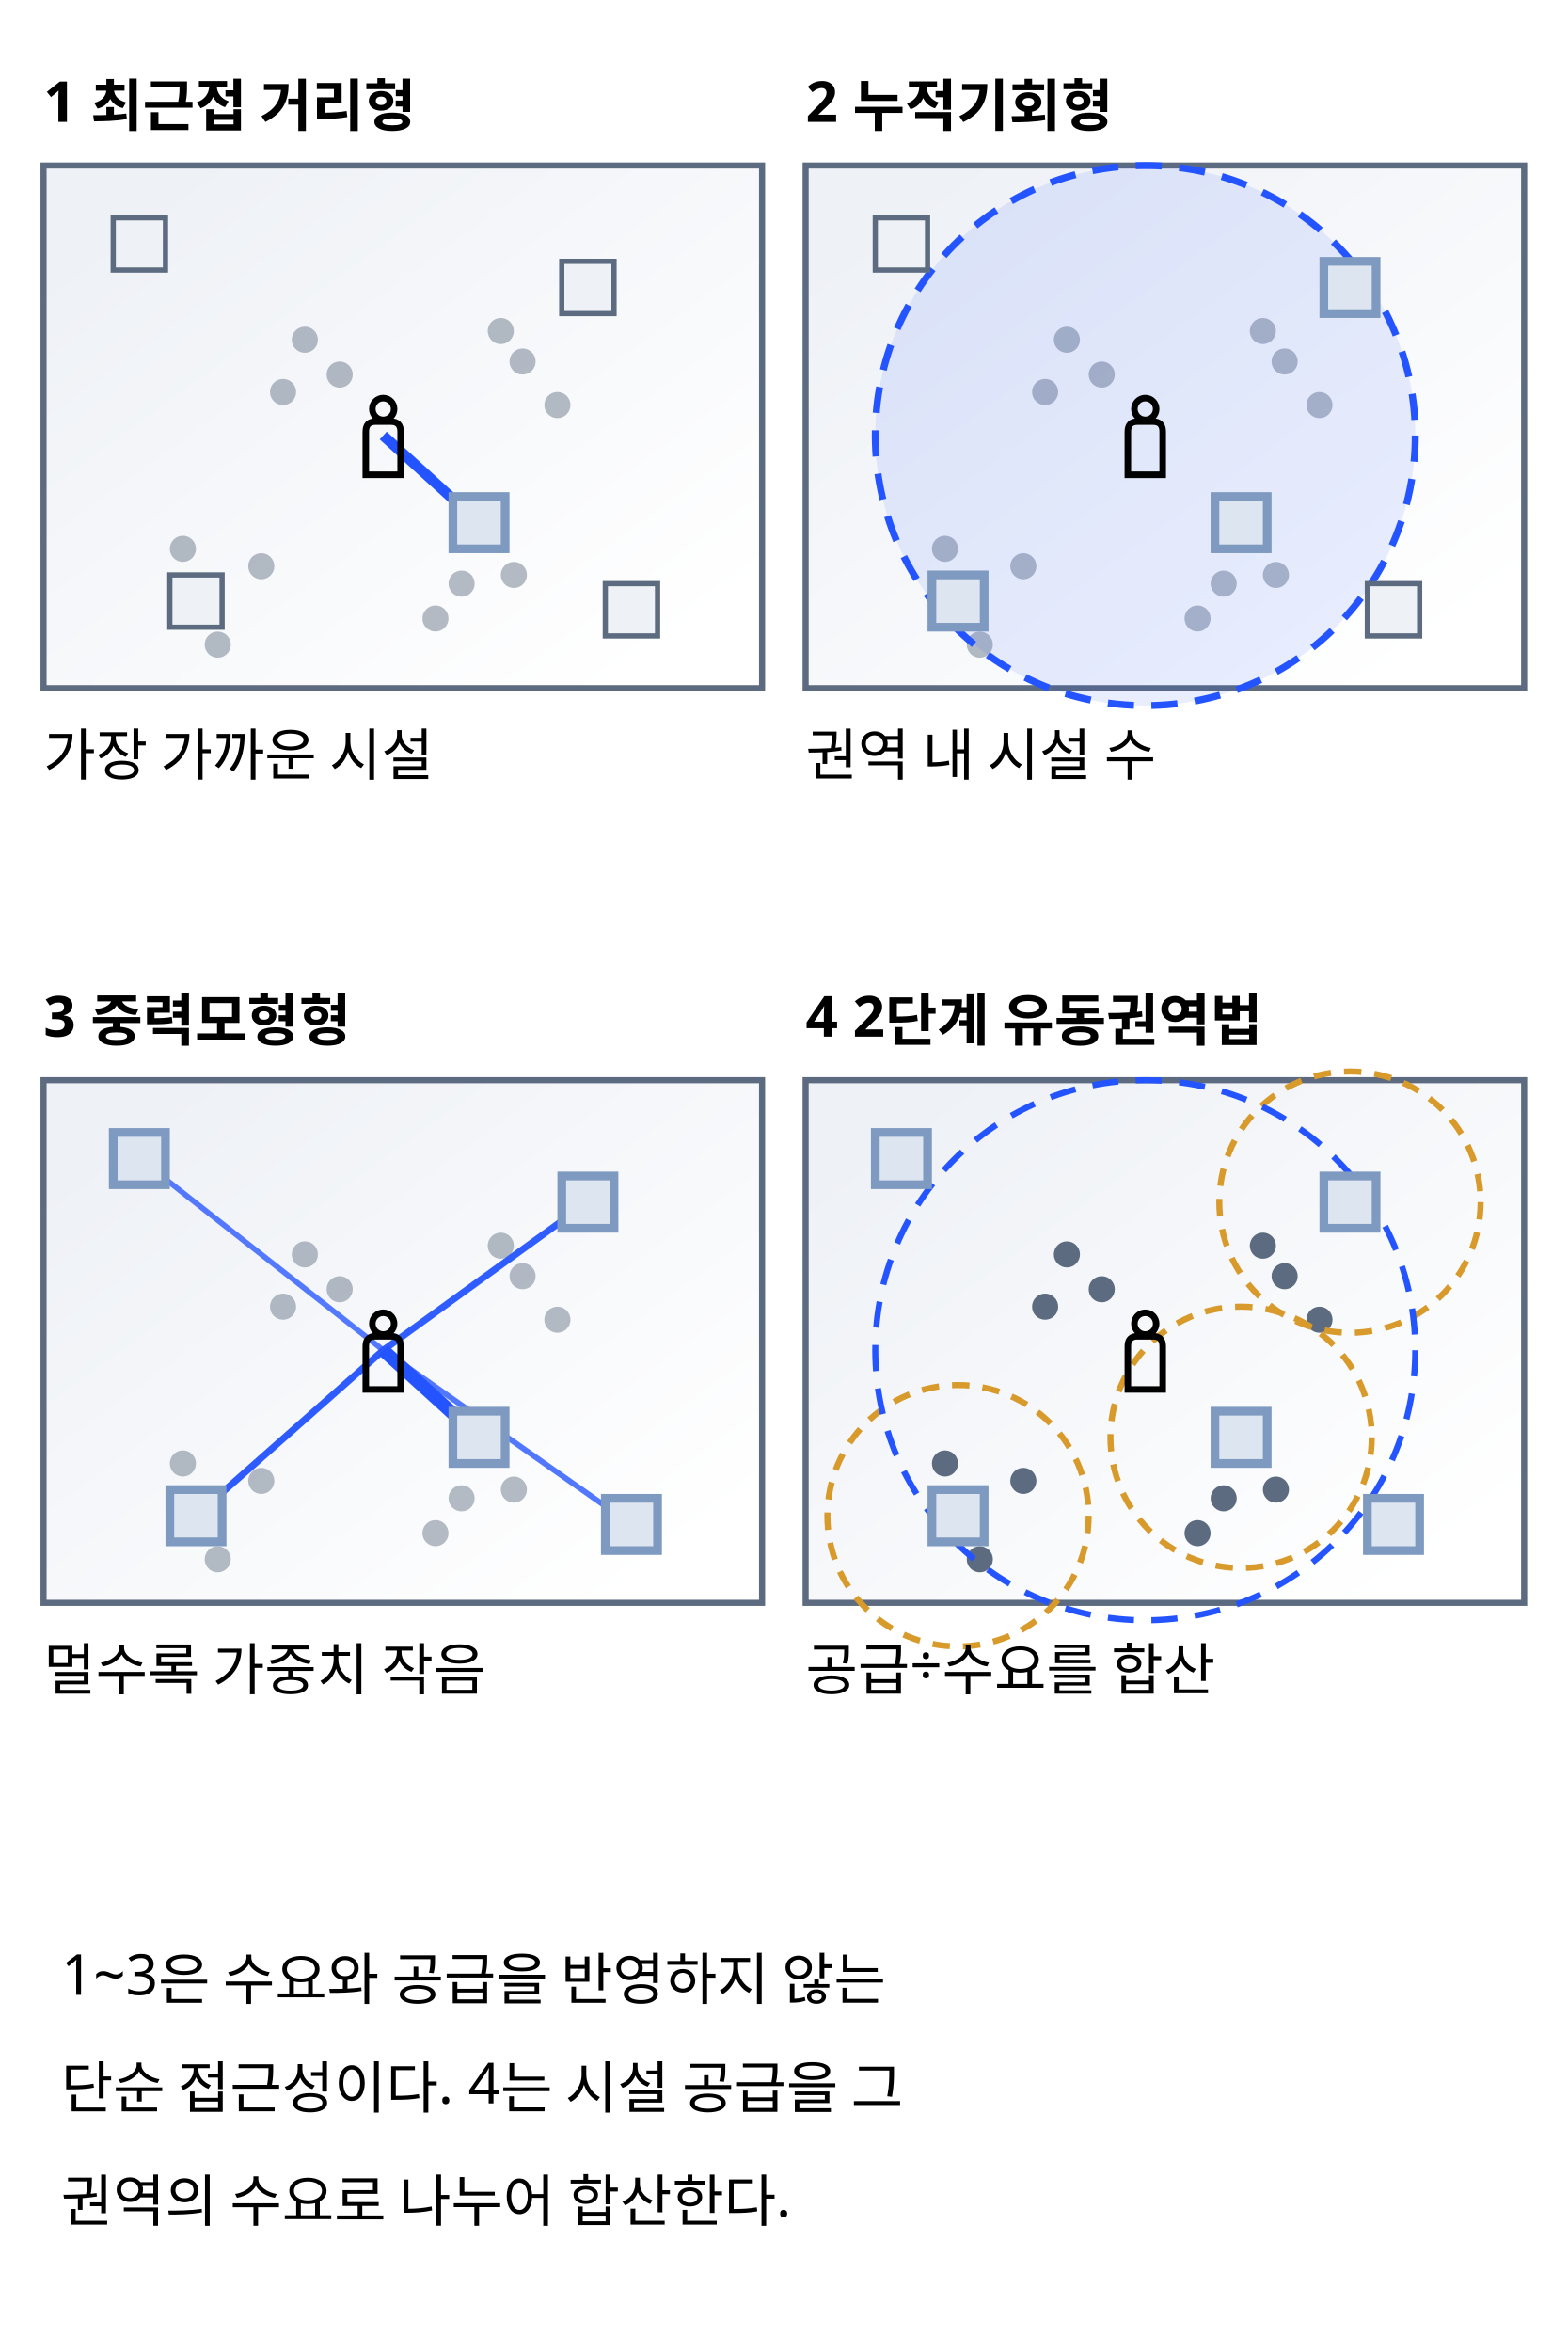
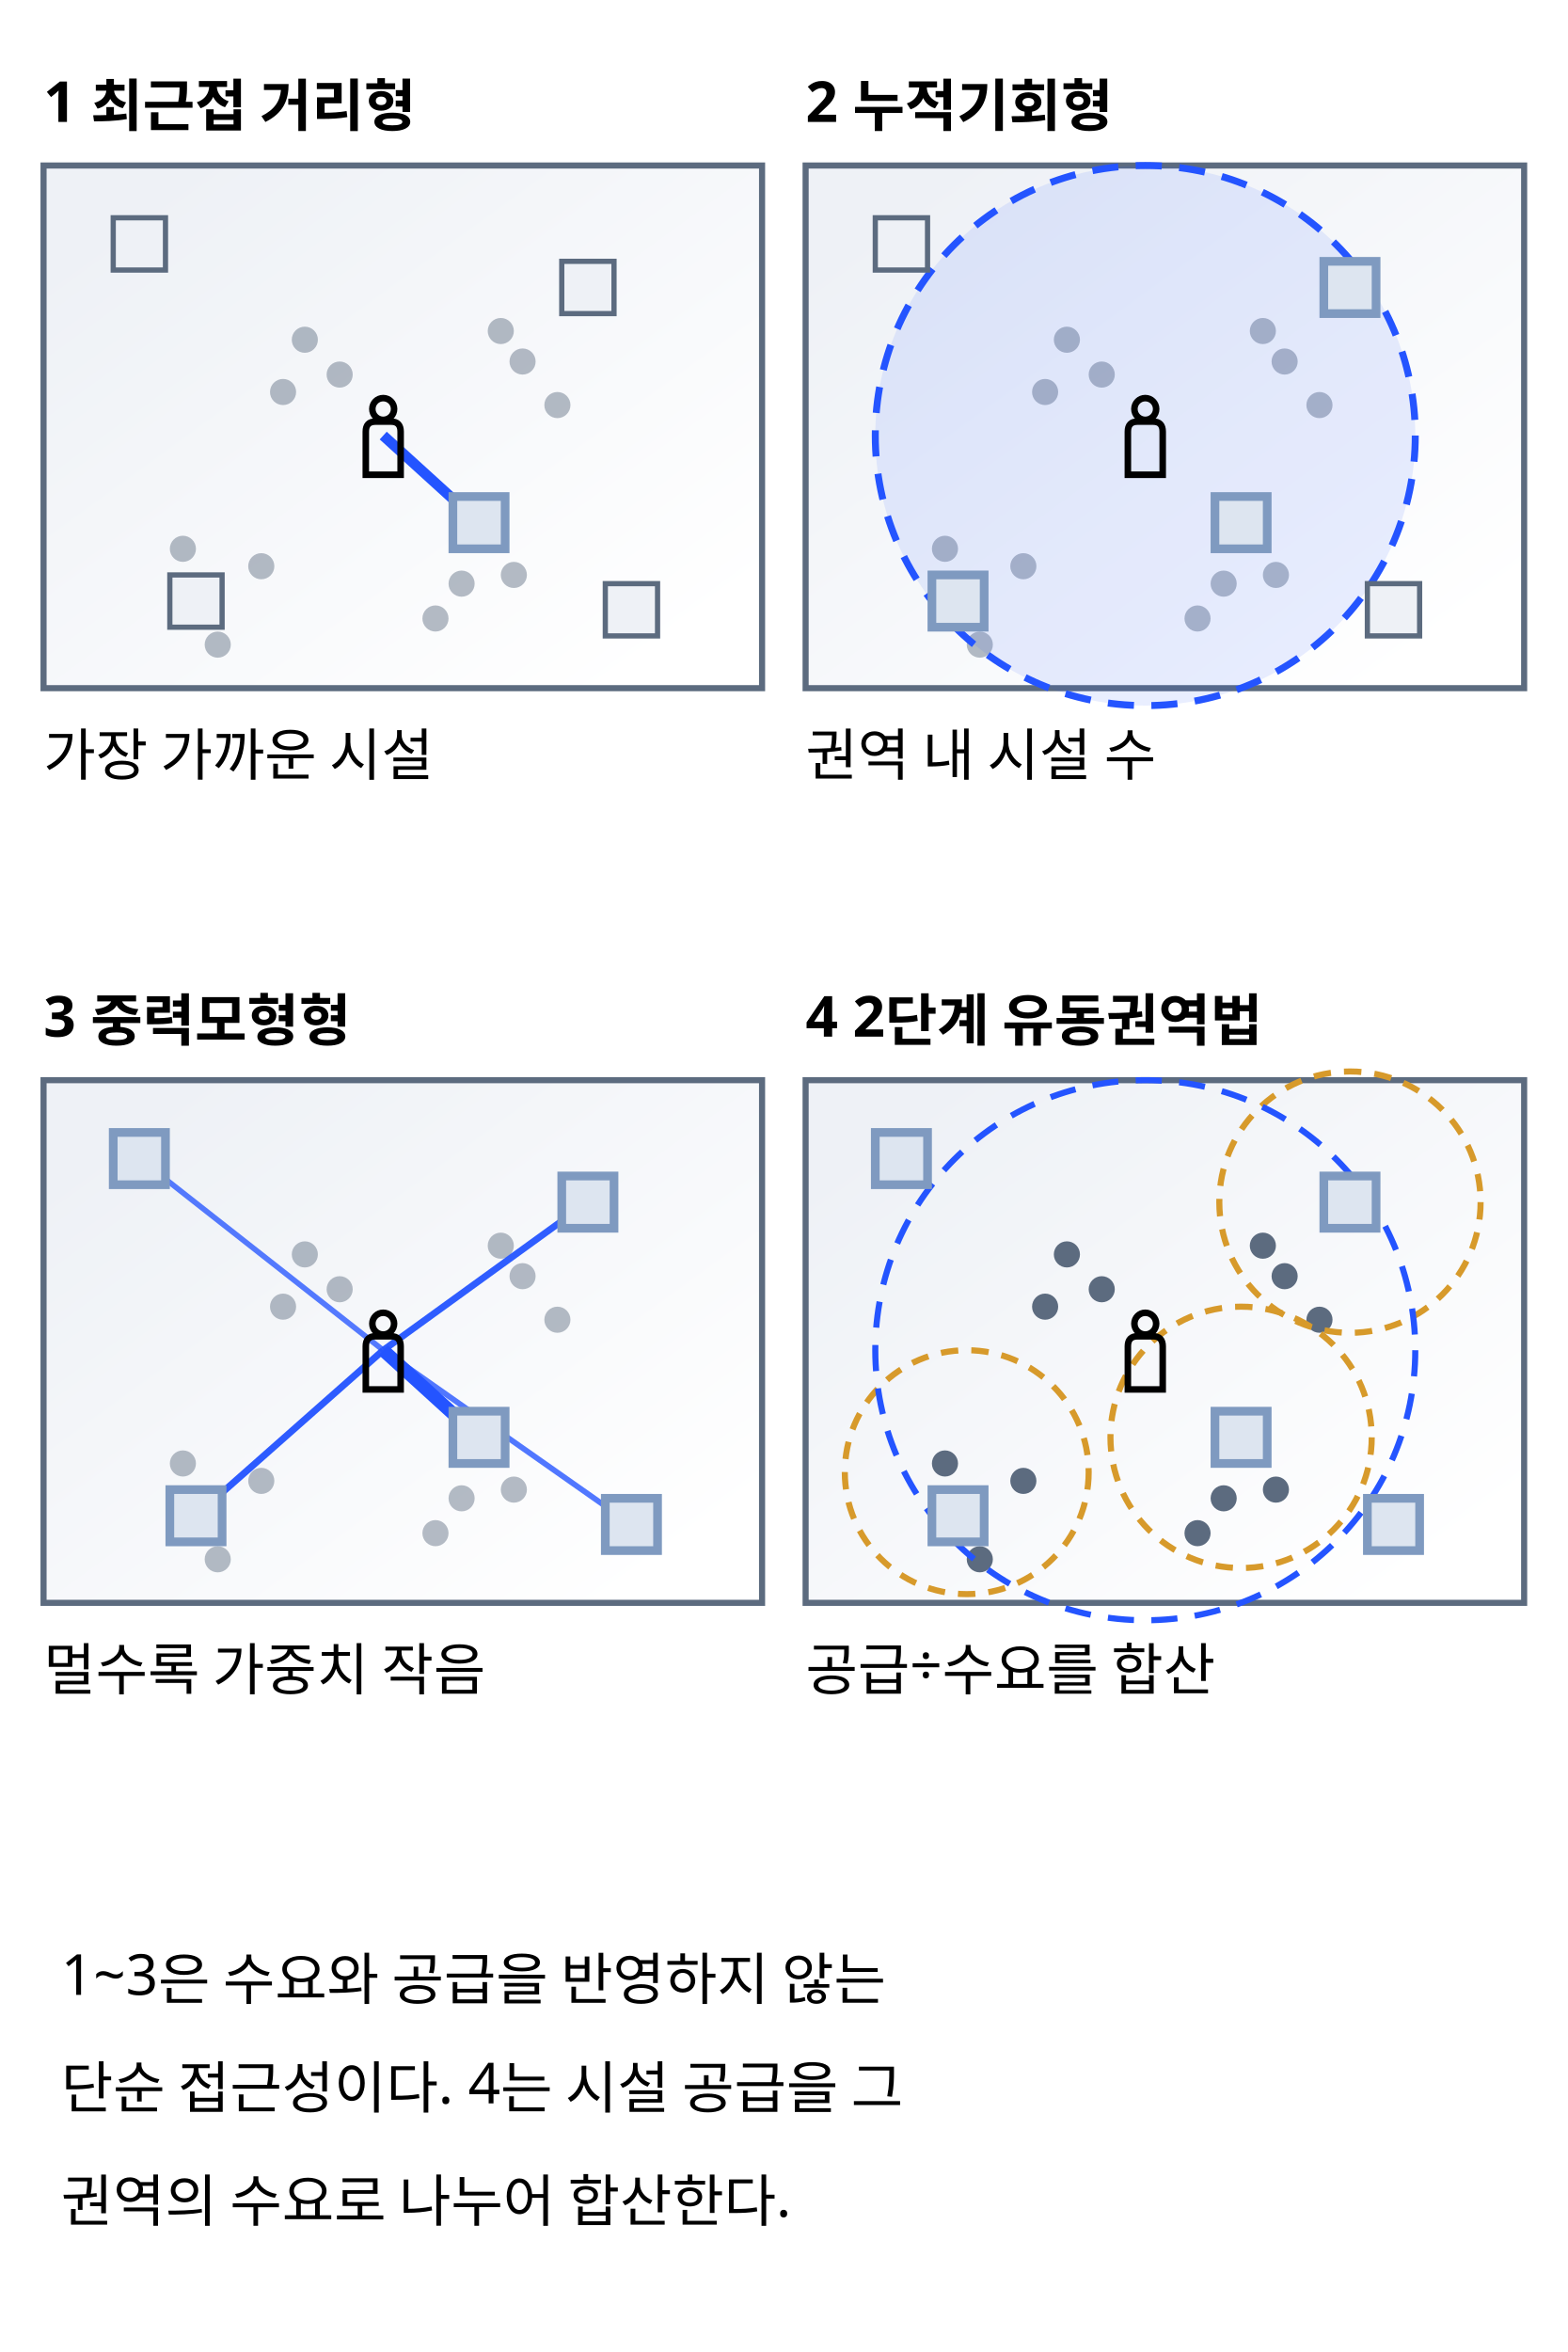
<svg xmlns="http://www.w3.org/2000/svg" class="si si-illus" viewBox="0 0 360 540" style="max-width:360px;color:var(--si-ink,var(--text,#1f2328))" role="img" aria-labelledby="accessibility-index-gis-t" font-family="'Pretendard','Noto Sans KR','Apple SD Gothic Neo',sans-serif" font-size="13" fill="currentColor">
  <defs>
    <linearGradient id="accessibility-index-gis-g0" x1="0.1" y1="0.1" x2="0.9" y2="0.9">
      <stop offset="0" style="stop-color:var(--si-gray-f,#eef1f6)" />
      <stop offset="1" style="stop-color:var(--si-bg,#ffffff)" />
    </linearGradient>
    <linearGradient id="accessibility-index-gis-g1" x1="0.1" y1="0.1" x2="0.9" y2="0.9">
      <stop offset="0" style="stop-color:var(--si-gray-f,#eef1f6)" />
      <stop offset="1" style="stop-color:var(--si-bg,#ffffff)" />
    </linearGradient>
    <linearGradient id="accessibility-index-gis-g2" x1="0.1" y1="0.1" x2="0.9" y2="0.9">
      <stop offset="0" style="stop-color:var(--si-gray-f,#eef1f6)" />
      <stop offset="1" style="stop-color:var(--si-bg,#ffffff)" />
    </linearGradient>
    <linearGradient id="accessibility-index-gis-g3" x1="0.1" y1="0.1" x2="0.9" y2="0.9">
      <stop offset="0" style="stop-color:var(--si-gray-f,#eef1f6)" />
      <stop offset="1" style="stop-color:var(--si-bg,#ffffff)" />
    </linearGradient>
  </defs>
  <text x="10" y="28" font-weight="700">1 최근접 거리형</text>
  <rect x="10" y="38" width="165" height="120" style="stroke:var(--si-general,#5c6b7f);fill:url(#accessibility-index-gis-g0)" stroke-width="1.4" />
  <circle cx="70" cy="78" r="2.2" style="stroke:var(--si-general,#5c6b7f);fill:var(--si-general,#5c6b7f)" stroke-width="1.6" opacity="0.45" />
  <circle cx="78" cy="86" r="2.2" style="stroke:var(--si-general,#5c6b7f);fill:var(--si-general,#5c6b7f)" stroke-width="1.6" opacity="0.45" />
  <circle cx="65" cy="90" r="2.2" style="stroke:var(--si-general,#5c6b7f);fill:var(--si-general,#5c6b7f)" stroke-width="1.6" opacity="0.45" />
  <circle cx="120" cy="83" r="2.2" style="stroke:var(--si-general,#5c6b7f);fill:var(--si-general,#5c6b7f)" stroke-width="1.6" opacity="0.45" />
  <circle cx="128" cy="93" r="2.2" style="stroke:var(--si-general,#5c6b7f);fill:var(--si-general,#5c6b7f)" stroke-width="1.6" opacity="0.45" />
  <circle cx="115" cy="76" r="2.2" style="stroke:var(--si-general,#5c6b7f);fill:var(--si-general,#5c6b7f)" stroke-width="1.6" opacity="0.45" />
  <circle cx="42" cy="126" r="2.2" style="stroke:var(--si-general,#5c6b7f);fill:var(--si-general,#5c6b7f)" stroke-width="1.6" opacity="0.45" />
  <circle cx="50" cy="148" r="2.2" style="stroke:var(--si-general,#5c6b7f);fill:var(--si-general,#5c6b7f)" stroke-width="1.6" opacity="0.45" />
  <circle cx="60" cy="130" r="2.2" style="stroke:var(--si-general,#5c6b7f);fill:var(--si-general,#5c6b7f)" stroke-width="1.6" opacity="0.45" />
  <circle cx="106" cy="134" r="2.2" style="stroke:var(--si-general,#5c6b7f);fill:var(--si-general,#5c6b7f)" stroke-width="1.6" opacity="0.45" />
  <circle cx="118" cy="132" r="2.2" style="stroke:var(--si-general,#5c6b7f);fill:var(--si-general,#5c6b7f)" stroke-width="1.6" opacity="0.45" />
  <circle cx="100" cy="142" r="2.2" style="stroke:var(--si-general,#5c6b7f);fill:var(--si-general,#5c6b7f)" stroke-width="1.6" opacity="0.45" />
  <rect x="26" y="50" width="12" height="12" style="stroke:var(--si-general,#5c6b7f);fill:var(--si-gray-f,#eef1f6)" stroke-width="1.2" />
  <rect x="129" y="60" width="12" height="12" style="stroke:var(--si-general,#5c6b7f);fill:var(--si-gray-f,#eef1f6)" stroke-width="1.2" />
  <rect x="139" y="134" width="12" height="12" style="stroke:var(--si-general,#5c6b7f);fill:var(--si-gray-f,#eef1f6)" stroke-width="1.2" />
  <rect x="39" y="132" width="12" height="12" style="stroke:var(--si-general,#5c6b7f);fill:var(--si-gray-f,#eef1f6)" stroke-width="1.2" />
  <line x1="88" y1="100" x2="110" y2="120" style="stroke:var(--si-accent,#2454ff);fill:none" stroke-width="2.4" />
  <rect x="104" y="114" width="12" height="12" style="stroke:var(--si-blue-s,#7f9ac0);fill:var(--si-blue-f,#dde5f0)" stroke-width="2" />
  <path d="M84,109 L84,99.1 Q84,96.8 86.2,96.8 L89.8,96.8 Q92,96.8 92,99.1 L92,109Z" style="stroke:currentColor;fill:none" stroke-width="1.5" />
  <circle cx="88" cy="93.9" r="2.5" style="stroke:currentColor;fill:none" stroke-width="1.5" />
  <text x="10" y="178">가장 가까운 시설</text>
  <text x="185" y="28" font-weight="700">2 누적기회형</text>
  <rect x="185" y="38" width="165" height="120" style="stroke:var(--si-general,#5c6b7f);fill:url(#accessibility-index-gis-g1)" stroke-width="1.4" />
  <circle cx="245" cy="78" r="2.2" style="stroke:var(--si-general,#5c6b7f);fill:var(--si-general,#5c6b7f)" stroke-width="1.6" opacity="0.45" />
  <circle cx="253" cy="86" r="2.2" style="stroke:var(--si-general,#5c6b7f);fill:var(--si-general,#5c6b7f)" stroke-width="1.6" opacity="0.45" />
  <circle cx="240" cy="90" r="2.2" style="stroke:var(--si-general,#5c6b7f);fill:var(--si-general,#5c6b7f)" stroke-width="1.6" opacity="0.45" />
  <circle cx="295" cy="83" r="2.2" style="stroke:var(--si-general,#5c6b7f);fill:var(--si-general,#5c6b7f)" stroke-width="1.6" opacity="0.45" />
  <circle cx="303" cy="93" r="2.2" style="stroke:var(--si-general,#5c6b7f);fill:var(--si-general,#5c6b7f)" stroke-width="1.6" opacity="0.45" />
  <circle cx="290" cy="76" r="2.2" style="stroke:var(--si-general,#5c6b7f);fill:var(--si-general,#5c6b7f)" stroke-width="1.6" opacity="0.45" />
  <circle cx="217" cy="126" r="2.2" style="stroke:var(--si-general,#5c6b7f);fill:var(--si-general,#5c6b7f)" stroke-width="1.6" opacity="0.45" />
  <circle cx="225" cy="148" r="2.2" style="stroke:var(--si-general,#5c6b7f);fill:var(--si-general,#5c6b7f)" stroke-width="1.6" opacity="0.45" />
  <circle cx="235" cy="130" r="2.2" style="stroke:var(--si-general,#5c6b7f);fill:var(--si-general,#5c6b7f)" stroke-width="1.6" opacity="0.45" />
  <circle cx="281" cy="134" r="2.2" style="stroke:var(--si-general,#5c6b7f);fill:var(--si-general,#5c6b7f)" stroke-width="1.6" opacity="0.45" />
  <circle cx="293" cy="132" r="2.2" style="stroke:var(--si-general,#5c6b7f);fill:var(--si-general,#5c6b7f)" stroke-width="1.6" opacity="0.45" />
  <circle cx="275" cy="142" r="2.2" style="stroke:var(--si-general,#5c6b7f);fill:var(--si-general,#5c6b7f)" stroke-width="1.6" opacity="0.45" />
  <circle cx="263" cy="100" r="62" style="stroke:var(--si-accent,#2454ff);fill:var(--si-accent,#2454ff)" stroke-width="1.6" stroke-dasharray="6 4" fill-opacity="0.1" />
  <rect x="201" y="50" width="12" height="12" style="stroke:var(--si-general,#5c6b7f);fill:var(--si-gray-f,#eef1f6)" stroke-width="1.2" />
  <rect x="304" y="60" width="12" height="12" style="stroke:var(--si-blue-s,#7f9ac0);fill:var(--si-blue-f,#dde5f0)" stroke-width="2" />
  <rect x="314" y="134" width="12" height="12" style="stroke:var(--si-general,#5c6b7f);fill:var(--si-gray-f,#eef1f6)" stroke-width="1.2" />
  <rect x="214" y="132" width="12" height="12" style="stroke:var(--si-blue-s,#7f9ac0);fill:var(--si-blue-f,#dde5f0)" stroke-width="2" />
  <rect x="279" y="114" width="12" height="12" style="stroke:var(--si-blue-s,#7f9ac0);fill:var(--si-blue-f,#dde5f0)" stroke-width="2" />
  <path d="M259,109 L259,99.1 Q259,96.8 261.2,96.8 L264.8,96.8 Q267,96.8 267,99.1 L267,109Z" style="stroke:currentColor;fill:none" stroke-width="1.5" />
  <circle cx="263" cy="93.9" r="2.5" style="stroke:currentColor;fill:none" stroke-width="1.5" />
  <text x="185" y="178">권역 내 시설 수</text>
  <text x="10" y="238" font-weight="700">3 중력모형형</text>
  <rect x="10" y="248" width="165" height="120" style="stroke:var(--si-general,#5c6b7f);fill:url(#accessibility-index-gis-g2)" stroke-width="1.4" />
  <circle cx="70" cy="288" r="2.2" style="stroke:var(--si-general,#5c6b7f);fill:var(--si-general,#5c6b7f)" stroke-width="1.6" opacity="0.45" />
  <circle cx="78" cy="296" r="2.2" style="stroke:var(--si-general,#5c6b7f);fill:var(--si-general,#5c6b7f)" stroke-width="1.6" opacity="0.45" />
  <circle cx="65" cy="300" r="2.2" style="stroke:var(--si-general,#5c6b7f);fill:var(--si-general,#5c6b7f)" stroke-width="1.6" opacity="0.45" />
  <circle cx="120" cy="293" r="2.2" style="stroke:var(--si-general,#5c6b7f);fill:var(--si-general,#5c6b7f)" stroke-width="1.6" opacity="0.45" />
  <circle cx="128" cy="303" r="2.2" style="stroke:var(--si-general,#5c6b7f);fill:var(--si-general,#5c6b7f)" stroke-width="1.6" opacity="0.45" />
  <circle cx="115" cy="286" r="2.2" style="stroke:var(--si-general,#5c6b7f);fill:var(--si-general,#5c6b7f)" stroke-width="1.6" opacity="0.45" />
  <circle cx="42" cy="336" r="2.2" style="stroke:var(--si-general,#5c6b7f);fill:var(--si-general,#5c6b7f)" stroke-width="1.6" opacity="0.45" />
  <circle cx="50" cy="358" r="2.2" style="stroke:var(--si-general,#5c6b7f);fill:var(--si-general,#5c6b7f)" stroke-width="1.6" opacity="0.45" />
  <circle cx="60" cy="340" r="2.2" style="stroke:var(--si-general,#5c6b7f);fill:var(--si-general,#5c6b7f)" stroke-width="1.6" opacity="0.45" />
  <circle cx="106" cy="344" r="2.2" style="stroke:var(--si-general,#5c6b7f);fill:var(--si-general,#5c6b7f)" stroke-width="1.6" opacity="0.45" />
  <circle cx="118" cy="342" r="2.2" style="stroke:var(--si-general,#5c6b7f);fill:var(--si-general,#5c6b7f)" stroke-width="1.6" opacity="0.45" />
  <circle cx="100" cy="352" r="2.2" style="stroke:var(--si-general,#5c6b7f);fill:var(--si-general,#5c6b7f)" stroke-width="1.6" opacity="0.45" />
  <line x1="88" y1="310" x2="32" y2="266" style="stroke:var(--si-accent,#2454ff);fill:none" stroke-width="1.264" opacity="0.772" />
  <rect x="26" y="260" width="12" height="12" style="stroke:var(--si-blue-s,#7f9ac0);fill:var(--si-blue-f,#dde5f0)" stroke-width="2" />
  <line x1="88" y1="310" x2="135" y2="276" style="stroke:var(--si-accent,#2454ff);fill:none" stroke-width="1.551" opacity="0.948" />
  <rect x="129" y="270" width="12" height="12" style="stroke:var(--si-blue-s,#7f9ac0);fill:var(--si-blue-f,#dde5f0)" stroke-width="2" />
  <line x1="88" y1="310" x2="145" y2="350" style="stroke:var(--si-accent,#2454ff);fill:none" stroke-width="1.292" opacity="0.79" />
  <rect x="139" y="344" width="12" height="12" style="stroke:var(--si-blue-s,#7f9ac0);fill:var(--si-blue-f,#dde5f0)" stroke-width="2" />
  <line x1="88" y1="310" x2="45" y2="348" style="stroke:var(--si-accent,#2454ff);fill:none" stroke-width="1.568" opacity="0.958" />
  <rect x="39" y="342" width="12" height="12" style="stroke:var(--si-blue-s,#7f9ac0);fill:var(--si-blue-f,#dde5f0)" stroke-width="2" />
  <line x1="88" y1="310" x2="110" y2="330" style="stroke:var(--si-accent,#2454ff);fill:none" stroke-width="3.027" opacity="1" />
  <rect x="104" y="324" width="12" height="12" style="stroke:var(--si-blue-s,#7f9ac0);fill:var(--si-blue-f,#dde5f0)" stroke-width="2" />
  <path d="M84,319 L84,309.1 Q84,306.8 86.2,306.8 L89.8,306.8 Q92,306.8 92,309.1 L92,319Z" style="stroke:currentColor;fill:none" stroke-width="1.5" />
  <circle cx="88" cy="303.9" r="2.5" style="stroke:currentColor;fill:none" stroke-width="1.5" />
  <text x="10" y="388">멀수록 가중치 작음</text>
  <text x="185" y="238" font-weight="700">4 2단계 유동권역법</text>
  <rect x="185" y="248" width="165" height="120" style="stroke:var(--si-general,#5c6b7f);fill:url(#accessibility-index-gis-g3)" stroke-width="1.4" />
  <circle cx="245" cy="288" r="2.2" style="stroke:var(--si-general,#5c6b7f);fill:var(--si-general,#5c6b7f)" stroke-width="1.6" opacity="1" />
  <circle cx="253" cy="296" r="2.2" style="stroke:var(--si-general,#5c6b7f);fill:var(--si-general,#5c6b7f)" stroke-width="1.6" opacity="1" />
  <circle cx="240" cy="300" r="2.2" style="stroke:var(--si-general,#5c6b7f);fill:var(--si-general,#5c6b7f)" stroke-width="1.6" opacity="1" />
  <circle cx="295" cy="293" r="2.2" style="stroke:var(--si-general,#5c6b7f);fill:var(--si-general,#5c6b7f)" stroke-width="1.6" opacity="1" />
  <circle cx="303" cy="303" r="2.2" style="stroke:var(--si-general,#5c6b7f);fill:var(--si-general,#5c6b7f)" stroke-width="1.6" opacity="1" />
  <circle cx="290" cy="286" r="2.2" style="stroke:var(--si-general,#5c6b7f);fill:var(--si-general,#5c6b7f)" stroke-width="1.6" opacity="1" />
  <circle cx="217" cy="336" r="2.2" style="stroke:var(--si-general,#5c6b7f);fill:var(--si-general,#5c6b7f)" stroke-width="1.6" opacity="1" />
  <circle cx="225" cy="358" r="2.2" style="stroke:var(--si-general,#5c6b7f);fill:var(--si-general,#5c6b7f)" stroke-width="1.6" opacity="1" />
  <circle cx="235" cy="340" r="2.2" style="stroke:var(--si-general,#5c6b7f);fill:var(--si-general,#5c6b7f)" stroke-width="1.6" opacity="1" />
  <circle cx="281" cy="344" r="2.2" style="stroke:var(--si-general,#5c6b7f);fill:var(--si-general,#5c6b7f)" stroke-width="1.6" opacity="1" />
  <circle cx="293" cy="342" r="2.2" style="stroke:var(--si-general,#5c6b7f);fill:var(--si-general,#5c6b7f)" stroke-width="1.6" opacity="1" />
  <circle cx="275" cy="352" r="2.2" style="stroke:var(--si-general,#5c6b7f);fill:var(--si-general,#5c6b7f)" stroke-width="1.6" opacity="1" />
  <circle cx="285" cy="330" r="30" style="stroke:var(--si-amber-s,#d79a2b);fill:none" stroke-width="1.4" stroke-dasharray="4 3" />
  <circle cx="310" cy="276" r="30" style="stroke:var(--si-amber-s,#d79a2b);fill:none" stroke-width="1.4" stroke-dasharray="4 3" />
-   <circle cx="220" cy="348" r="30" style="stroke:var(--si-amber-s,#d79a2b);fill:none" stroke-width="1.4" stroke-dasharray="4 3" />
+   <circle cx="222" cy="338" r="28" style="stroke:var(--si-amber-s,#d79a2b);fill:none" stroke-width="1.4" stroke-dasharray="4 3" />
  <circle cx="263" cy="310" r="62" style="stroke:var(--si-accent,#2454ff);fill:none" stroke-width="1.4" stroke-dasharray="6 4" />
  <rect x="201" y="260" width="12" height="12" style="stroke:var(--si-blue-s,#7f9ac0);fill:var(--si-blue-f,#dde5f0)" stroke-width="2" />
  <rect x="304" y="270" width="12" height="12" style="stroke:var(--si-blue-s,#7f9ac0);fill:var(--si-blue-f,#dde5f0)" stroke-width="2" />
  <rect x="314" y="344" width="12" height="12" style="stroke:var(--si-blue-s,#7f9ac0);fill:var(--si-blue-f,#dde5f0)" stroke-width="2" />
  <rect x="214" y="342" width="12" height="12" style="stroke:var(--si-blue-s,#7f9ac0);fill:var(--si-blue-f,#dde5f0)" stroke-width="2" />
  <rect x="279" y="324" width="12" height="12" style="stroke:var(--si-blue-s,#7f9ac0);fill:var(--si-blue-f,#dde5f0)" stroke-width="2" />
  <path d="M259,319 L259,309.1 Q259,306.8 261.2,306.8 L264.8,306.8 Q267,306.8 267,309.1 L267,319Z" style="stroke:currentColor;fill:none" stroke-width="1.5" />
  <circle cx="263" cy="303.9" r="2.5" style="stroke:currentColor;fill:none" stroke-width="1.5" />
  <text x="185" y="388">공급÷수요를 합산</text>
  <text x="14" y="458">1~3은 수요와 공급을 반영하지 않는</text>
  <text x="14" y="484">단순 접근성이다. 4는 시설 공급을 그</text>
  <text x="14" y="510">권역의 수요로 나누어 합산한다.</text>
</svg>
